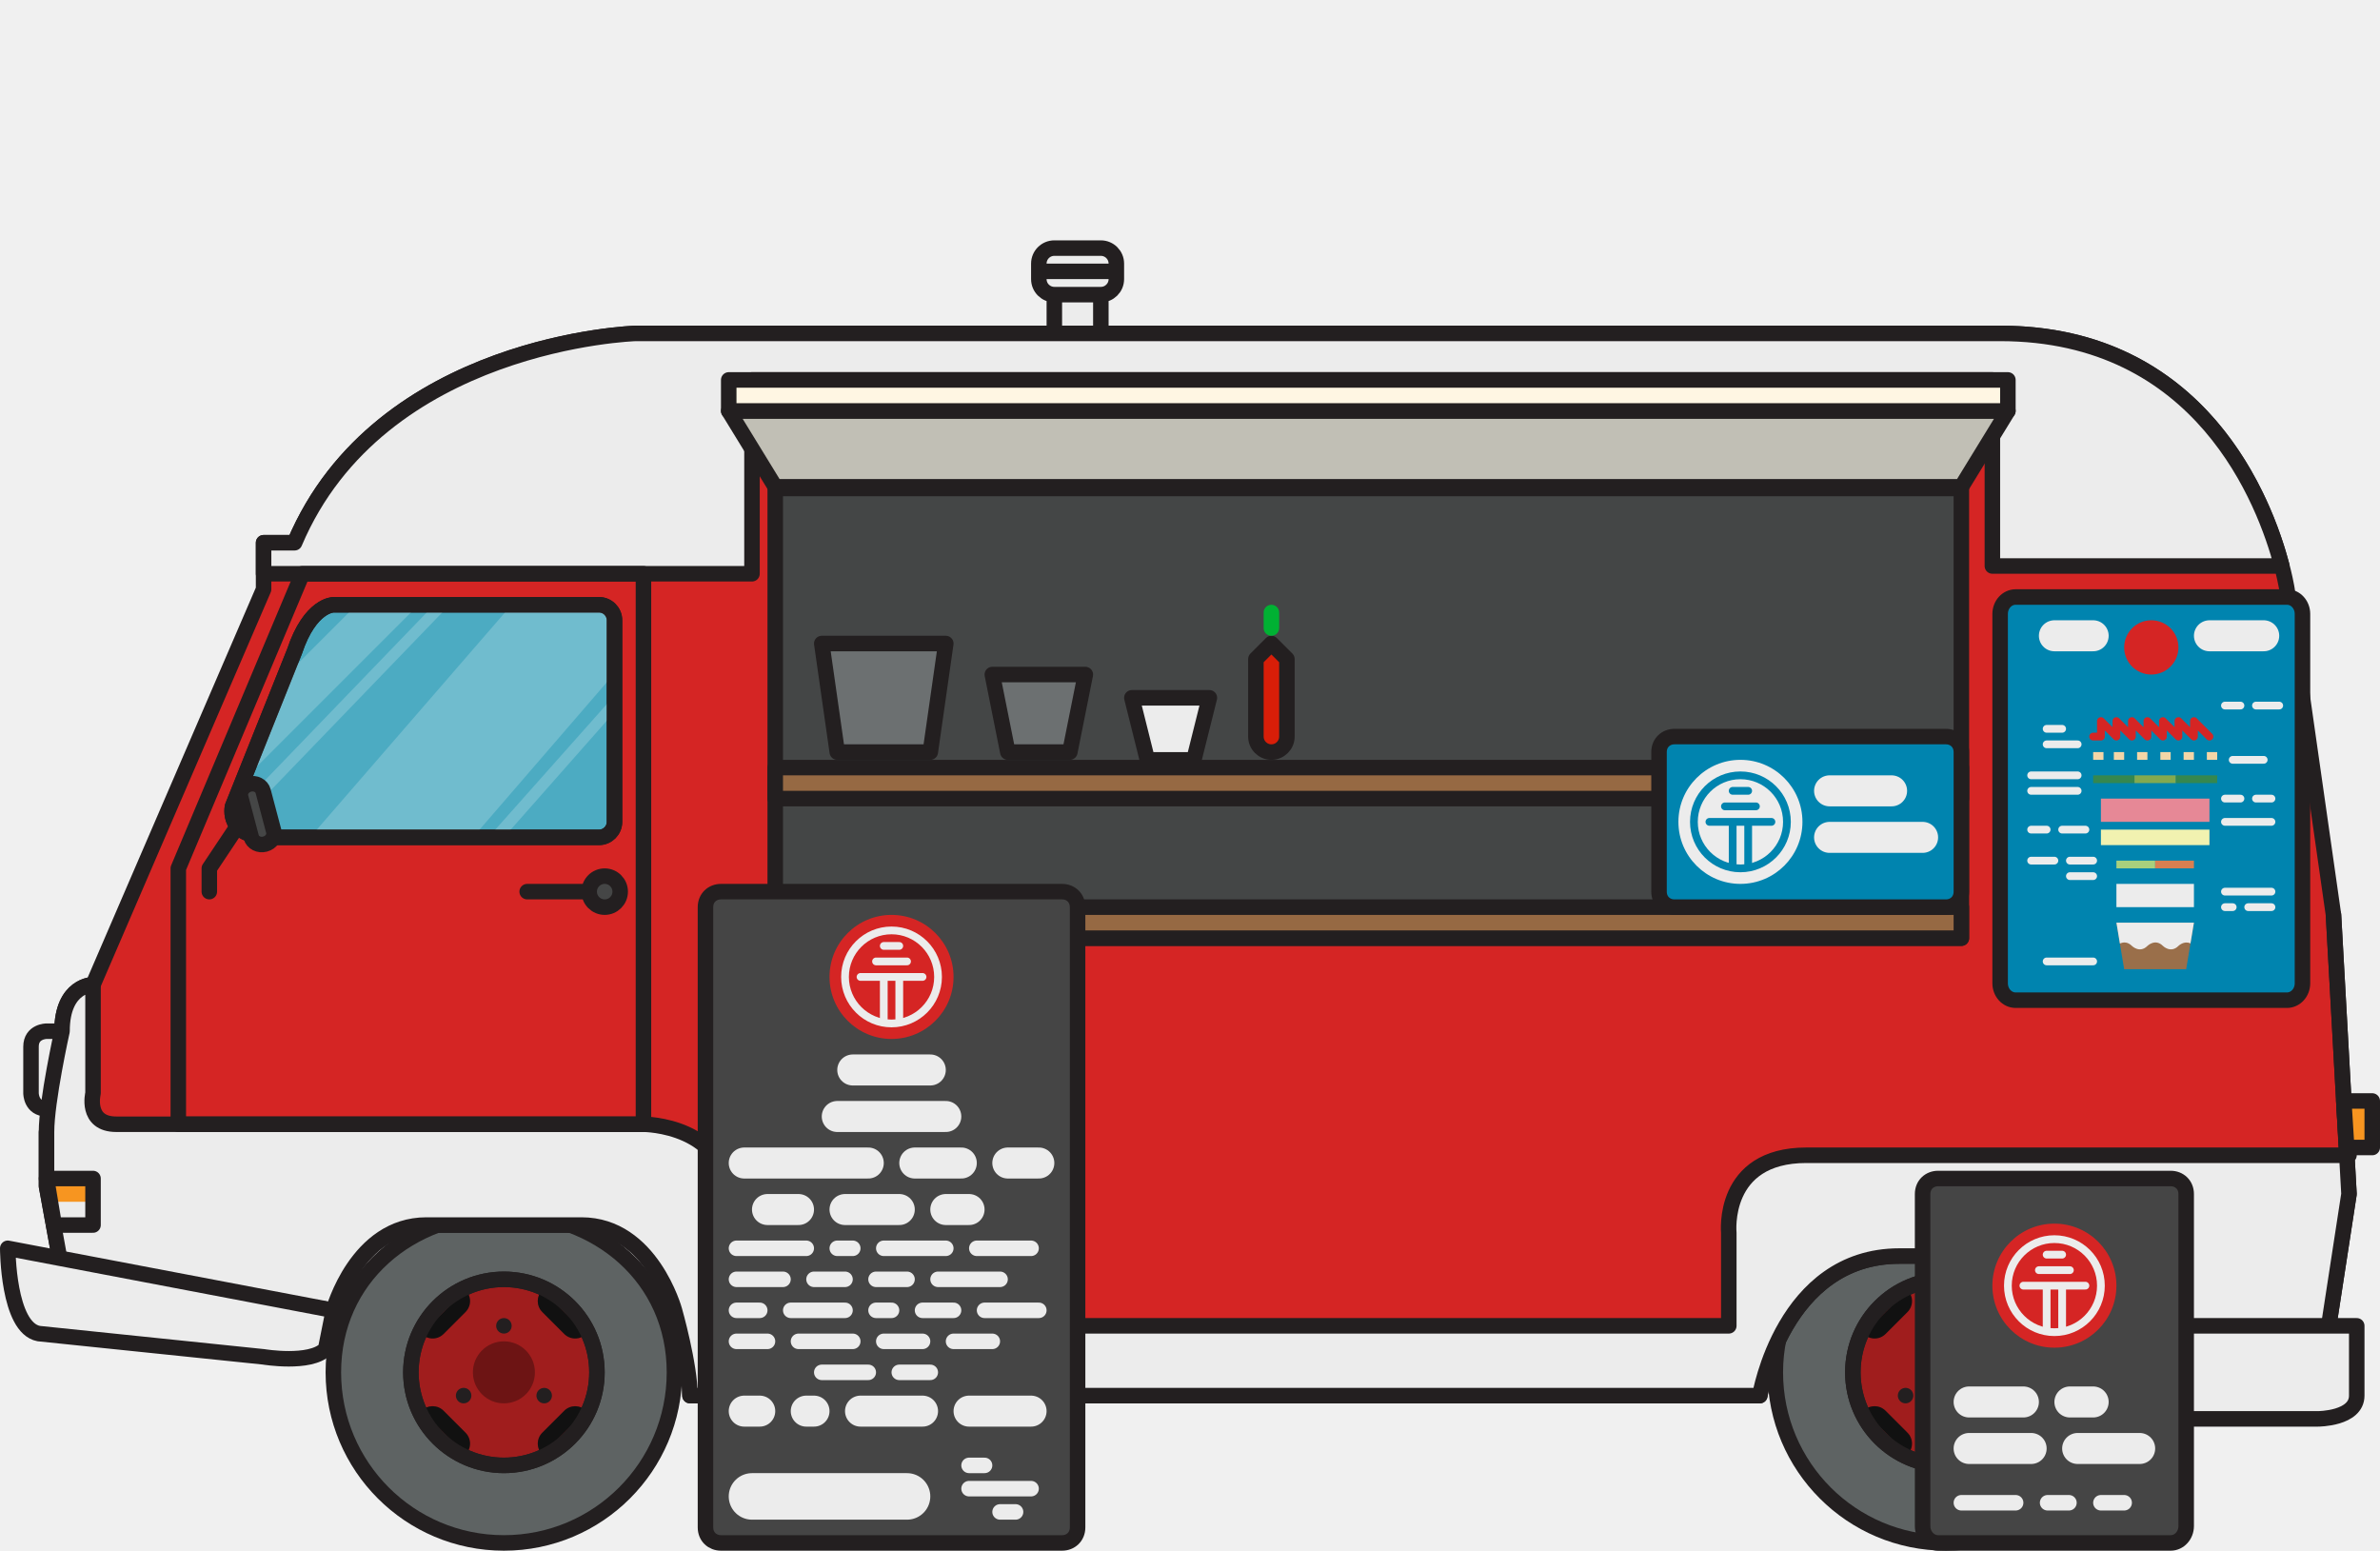
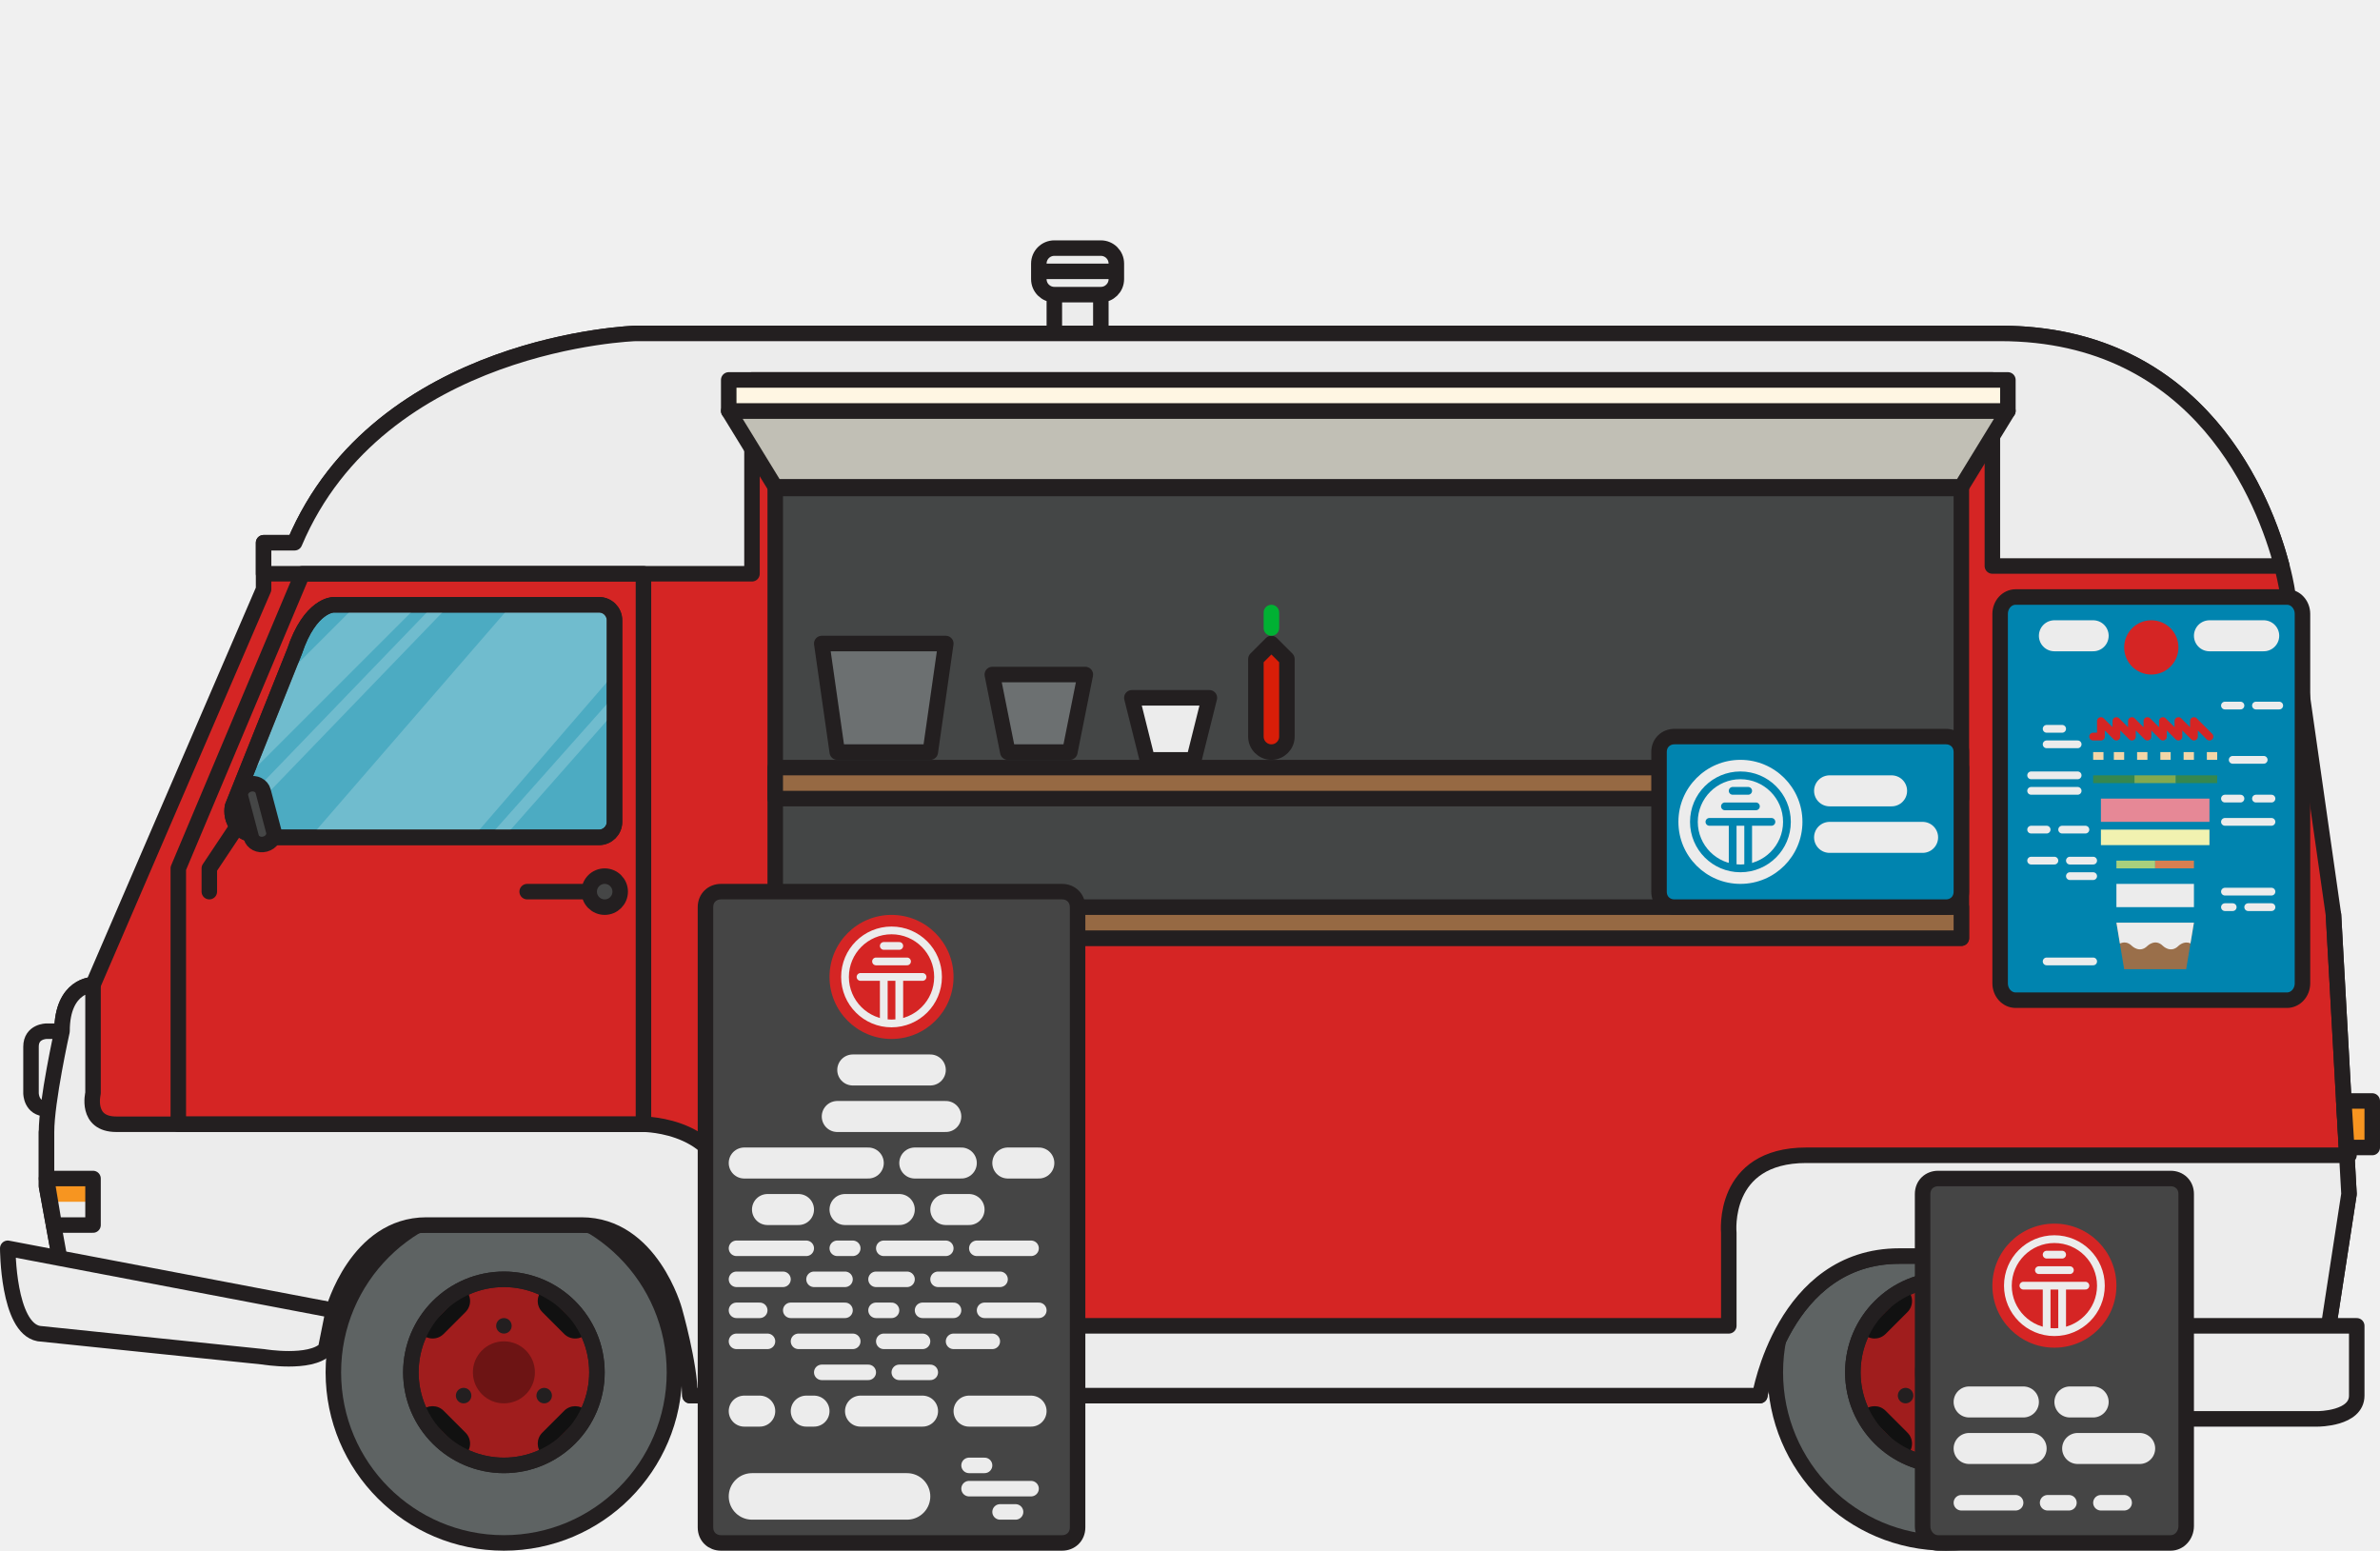
- <svg xmlns="http://www.w3.org/2000/svg" version="1.1" id="Layer_1" x="0px" y="0px" width="614px" height="400px" viewBox="0 0 614 400" enable-background="new 0 0 614 400" xml:space="preserve">
-   <path fill="none" stroke="#B9529F" stroke-width="4" stroke-linecap="round" stroke-linejoin="round" stroke-miterlimit="10" d="  M278,160.07" />
+ <svg xmlns="http://www.w3.org/2000/svg" width="614" height="400" viewBox="-0.5 0 614 400" enable-background="new -0.5 0 614 400">
  <g class="wheel">
-     <path fill="#5E6363" stroke="#231F20" stroke-width="4" stroke-miterlimit="10" d="M174,354c0,24.3-19.7,44-44,44s-44-19.7-44-44   s19.7-41,44-41S174,329.7,174,354z" />
-     <circle fill="#A01D1D" stroke="#231F20" stroke-width="4" stroke-linecap="round" stroke-linejoin="round" stroke-miterlimit="10" cx="130" cy="354" r="24" />
+     <circle fill="#5E6363" stroke="#231F20" stroke-width="4" stroke-miterlimit="10" cx="501.5" cy="354" r="44" />
+     <circle fill="#A01D1D" stroke="#231F20" stroke-width="4" stroke-linecap="round" stroke-linejoin="round" stroke-miterlimit="10" cx="501.5" cy="354" r="24" />
+     <path fill="#111" d="M491.6 332.787c1.563 1.562 1.563 4.095 0 5.656l-5.655 5.656c-1.562 1.56-4.096 1.56-5.656 0l11.31-11.313zm19.8 42.426c-1.563-1.562-1.563-4.094 0-5.656l5.657-5.656c1.562-1.56 4.094-1.56 5.655 0L511.4 375.214zm-31.114-11.315c1.562-1.562 4.095-1.562 5.656 0l5.656 5.656c1.56 1.562 1.56 4.096 0 5.654l-11.312-11.31zm42.427-19.798c-1.562 1.562-4.096 1.562-5.657 0l-5.656-5.656c-1.563-1.562-1.563-4.094 0-5.653l11.313 11.31z" />
+     <circle fill="#6D1414" cx="501.5" cy="354" r="8" />
+     <circle fill="none" stroke="#231F20" stroke-width="4" stroke-miterlimit="10" cx="501.5" cy="354" r="24" />
+     <path fill="#231F20" d="M503.502 342c-.004 1.104-.897 2.002-2 2-1.104-.002-1.998-.896-2-2-.004-1.105.896-2.004 2-2 1.104 0 1.998.896 2 2zm-13.396 16.266c.96-.55 2.185-.224 2.732.73.55.958.223 2.18-.734 2.734-.953.555-2.183.225-2.73-.733-.553-.956-.223-2.18.73-2.73h.002zm20.786 3.466c-.955-.56-1.285-1.78-.732-2.732s1.773-1.28 2.732-.73c.957.55 1.285 1.777.73 2.73-.55.957-1.775 1.283-2.73.732z" />
+   </g>
+   <g class="wheel">
+     <circle fill="#5E6363" stroke="#231F20" stroke-width="4" stroke-miterlimit="10" cx="129.5" cy="354" r="44" />
+     <circle fill="#A01D1D" stroke="#231F20" stroke-width="4" stroke-linecap="round" stroke-linejoin="round" stroke-miterlimit="10" cx="129.5" cy="354" r="24" />
+     <path fill="#111" d="M119.6 332.787c1.563 1.562 1.563 4.095 0 5.656l-5.656 5.656c-1.562 1.56-4.095 1.56-5.656 0l11.312-11.313zm19.8 42.426c-1.562-1.562-1.562-4.094 0-5.656l5.657-5.656c1.562-1.56 4.095-1.56 5.656 0L139.4 375.214zm-31.114-11.315c1.562-1.562 4.095-1.562 5.657 0l5.656 5.656c1.56 1.562 1.56 4.096 0 5.654l-11.314-11.31zm42.427-19.798c-1.562 1.562-4.096 1.562-5.657 0l-5.657-5.656c-1.564-1.562-1.564-4.094 0-5.653l11.313 11.31z" />
+     <circle fill="#6D1414" cx="129.5" cy="354" r="8" />
+     <circle fill="none" stroke="#231F20" stroke-width="4" stroke-miterlimit="10" cx="129.5" cy="354" r="24" />
+     <path fill="#231F20" d="M131.502 342c-.004 1.104-.898 2.002-2 2-1.104-.002-1.998-.896-2-2-.004-1.105.896-2.004 2-2 1.104 0 1.998.896 2 2zm-13.396 16.266c.96-.55 2.185-.224 2.733.73.55.958.22 2.18-.735 2.734-.954.555-2.183.225-2.73-.733-.553-.956-.223-2.18.73-2.73zm20.786 3.466c-.956-.56-1.286-1.78-.733-2.732.552-.953 1.773-1.28 2.73-.73.96.55 1.287 1.777.73 2.73-.55.957-1.774 1.283-2.728.732z" />
+   </g>
+   <path fill="none" stroke="#B9529F" stroke-width="4" stroke-linecap="round" stroke-linejoin="round" stroke-miterlimit="10" d="M277.5 160.07" />
+   <path fill="#ECECEC" stroke="#231F20" stroke-width="4" stroke-miterlimit="10" d="M279.5 74c2.21 0 4 1.79 4 4v10h-11.998V78c-.002-2.21 1.79-4 3.998-4h4z" />
+   <path fill="#eee" stroke="#231F20" stroke-width="4" stroke-linecap="round" stroke-linejoin="round" stroke-miterlimit="10" d="M15.5 266h-4s-4 0-4 4v12s0 4 4 4" />
+   <path fill="#D52524" stroke="#231F20" stroke-width="4" stroke-linecap="round" stroke-linejoin="round" stroke-miterlimit="10" d="M11.5 292v14l4 22 70 10s6-22 24-22h40c18 0 24 22 24 22s4 14 4 22h276s6-36 36-36h24c30 0 36 36 36 36h48l8-52-4-72-12-84s-10-66-74-66h-352s-66 2-88 54h-8v12l-44 102s-8 0-8 12" />
+   <path fill="#ECECEC" stroke="#231F20" stroke-width="4" stroke-linecap="round" stroke-linejoin="round" stroke-miterlimit="10" d="M605.5 298h-140c-22 0-20 20-20 20v24h-258v-32c0-20-22-20-22-20h-136c-8 0-6-8-6-8v-28s-8 0-8 12c0 0-4 18-4 26v14l4 22 70 10s6-22 24-22h40c18 0 24 22 24 22s4 14 4 22h276s6-36 36-36h24c30 0 36 36 36 36h48l8-52-4-72" />
+   <path fill="#ECECEC" stroke="#231F20" stroke-width="4" stroke-linecap="round" stroke-linejoin="round" stroke-miterlimit="10" d="M515.5 86h-352s-66 2-88 54h-8v8h126V98h320v48h74l.656-.09C583.852 129.57 567.5 86 515.5 86zm46 256v24h36s10 0 10-6v-18h-46z" />
+   <path fill="#ECECEC" stroke="#231F20" stroke-width="4" stroke-miterlimit="10" d="M287.5 72c0 2.21-1.79 4-4 4h-12c-2.21 0-4-1.79-4-4v-4c0-2.21 1.79-4 4-4h12c2.21 0 4 1.79 4 4v4zm-20-2h22" />
+   <path fill="none" stroke="#231F20" stroke-width="4" stroke-linecap="round" stroke-linejoin="round" stroke-miterlimit="10" d="M165.5 148v142h-120v-66l32-76h88z" />
+   <path fill="#ECECEC" stroke="#231F20" stroke-width="4" stroke-linecap="round" stroke-linejoin="round" stroke-miterlimit="10" d="M1.5 322s0 20.5 8 22l58 6s12 2 16-2l2-10-84-16z" />
+   <g stroke="#231F20" stroke-width="4" stroke-linecap="round" stroke-linejoin="round" stroke-miterlimit="10">
+     <path fill="#C1BFB5" d="M505.5 125.575l12-19.575h-330l12 19.575h306z" />
+     <path fill="#FFF6E3" d="M187.5 98h330v8h-330v-8z" />
+     <path fill="#444646" d="M199.5 126h306v116h-306V126z" />
+     <path fill="#966943" d="M199.5 234h306v8h-306v-8zm0-36h306v8h-306v-8z" />
+   </g>
+   <path fill="#454646" stroke="#231F20" stroke-width="4" stroke-linecap="round" stroke-linejoin="round" stroke-miterlimit="10" d="M155.5 234c2.21 0 4-1.79 4-4s-1.79-4-4-4-4 1.79-4 4 1.79 4 4 4zm-4-4h-16" />
+   <path fill="#4CABC2" stroke="#231F20" stroke-width="4" stroke-linecap="round" stroke-linejoin="round" stroke-miterlimit="10" d="M88.03 216h66c2.21 0 4-1.79 4-4v-52c0-2.21-1.79-4-4-4H85.5s-6 0-10 12l-16 40s-2 8 10 8h18.53z" />
+   <path opacity=".2" fill="#fff" enable-background="new" d="M107.5 156l-45 45 9-25 20-20h16zm8 0l-54 56-3-1 53-55h4zm44 26l-30 34h-4l32-36 2 2zm0-10l-38 44h-42l52-60h26l2 16z" />
+   <path fill="none" stroke="#231F20" stroke-width="4" stroke-linecap="round" stroke-linejoin="round" stroke-miterlimit="10" d="M88.03 216h66c2.21 0 4-1.79 4-4v-52c0-2.21-1.79-4-4-4H85.5s-6 0-10 12l-16 40s-2 8 10 8h18.53z" />
+   <path fill="#ECECEC" d="M11.5 310h12v6h-12v-6z" />
+   <path fill="#F79520" d="M11.5 304h12v6h-12v-6z" />
+   <path fill="none" stroke="#231F20" stroke-width="4" stroke-linecap="round" stroke-linejoin="round" stroke-miterlimit="10" d="M13.5 316h10v-12h-12l2 12z" />
+   <path fill="#454646" stroke="#231F20" stroke-width="4" stroke-linecap="round" stroke-linejoin="round" stroke-miterlimit="10" d="M70.113 214.387c.378 1.424-.616 2.922-2.217 3.348-1.6.427-3.206-.387-3.583-1.81l-2.732-10.312c-.376-1.424.617-2.922 2.22-3.346 1.6-.43 3.204.385 3.58 1.81l2.733 10.31z" />
+   <path fill="none" stroke="#231F20" stroke-width="4" stroke-linecap="round" stroke-linejoin="round" stroke-miterlimit="10" d="M61.5 212l-8 12v6" />
+   <path fill="#0084AF" stroke="#231F20" stroke-width="4" stroke-linecap="round" stroke-linejoin="round" stroke-miterlimit="10" d="M593.5 158.363c0-2.41-1.79-4.363-4-4.363h-70c-2.21 0-4 1.954-4 4.363v95.274c0 2.41 1.79 4.362 4 4.362h70c2.21 0 4-1.956 4-4.365v-95.272z" />
+   <path fill="#9A6F4A" d="M545.5 238l2 12h16l2-12h-20z" />
+   <path fill="none" stroke="#ECECEC" stroke-width="8" stroke-linecap="round" stroke-linejoin="round" stroke-miterlimit="10" d="M529.5 164h10m30 0h14" />
+   <path fill="none" stroke="#ECECEC" stroke-width="2" stroke-linecap="round" stroke-linejoin="round" stroke-miterlimit="10" d="M573.5 182h4m-50 6h4m-4 4h8m-12 8h12m-12 4h12m-12 10h4m4 0h6m-14 8h6m4 0h6m-6 4h6m-12 22h12m36-52h8m-10 10h4m4 0h4m-12 6h12m-12 18h12m-12 4h2m4 0h6m-4-52h6" />
+   <circle fill="#D52524" cx="554.5" cy="167" r="7" />
+   <path fill="#ECECEC" d="M545.5 228h20v6h-20v-6z" />
+   <path fill="#F1F2B0" d="M541.5 214h28v4h-28v-4z" />
+   <path fill="#E68896" d="M541.5 206h28v6h-28v-6z" />
+   <path fill="#A9D07D" d="M545.5 222h10v2h-10v-2z" />
+   <path fill="#D97F51" d="M555.5 222h10v2h-10v-2z" />
+   <path fill="#35874F" d="M539.5 200h10.667v2H539.5v-2z" />
+   <path fill="#F3D6A7" d="M539.5 194h2.667v2H539.5v-2zm5.333 0h2.667v2h-2.667v-2zm6 0h2.667v2h-2.667v-2zm6 0h2.667v2h-2.667v-2zm6 0h2.667v2h-2.667v-2zm6 0h2.667v2h-2.667v-2z" />
+   <path fill="#82A94F" d="M550.167 200h10.667v2h-10.667v-2z" />
+   <path fill="#35874F" d="M560.834 200H571.5v2h-10.666v-2z" />
+   <path fill="none" stroke="#D52524" stroke-width="2" stroke-linecap="round" stroke-linejoin="round" stroke-miterlimit="10" d="M539.5 190h2v-4l4 4v-4l4 4v-4l4 4v-4l4 4v-4l4 4v-4l4 4v-4l4 4" />
+   <path fill="#ECECEC" d="M549.5 244s2 2 4 0c0 0 2-2 4 0 0 0 2 2 4 0 0 0 1.445-1.436 3.107-.643L565.5 238h-20l.898 5.395c.77-.366 1.935-.562 3.102.605z" />
+   <path fill="#F79520" stroke="#231F20" stroke-width="4" stroke-linecap="round" stroke-linejoin="round" stroke-miterlimit="10" d="M604.906 296h6.594v-12h-7.344l.75 12z" />
+   <path fill="#0084AF" stroke="#231F20" stroke-width="4" stroke-linecap="round" stroke-linejoin="round" stroke-miterlimit="10" d="M505.5 194c0-2.41-1.79-4-4-4h-70c-2.21 0-4 1.59-4 4v36c0 2.41 1.79 4 4 4h70c2.21 0 4-1.59 4-4v-36z" />
+   <circle fill="#ECECEC" cx="448.5" cy="212" r="16" />
+   <g fill="none" stroke="#0084AF" stroke-width="2" stroke-linecap="round" stroke-linejoin="round" stroke-miterlimit="10">
+     <path d="M446.5 223v-11m4 11v-11m-10 0h16m-12-4h8m-6-4h4" />
+     <circle cx="448.5" cy="212" r="12" />
+   </g>
+   <path fill="none" stroke="#ECECEC" stroke-width="8" stroke-linecap="round" stroke-linejoin="round" stroke-miterlimit="10" d="M471.5 204h16m-16 12h24" />
+   <path fill="#ECECEC" stroke="#231F20" stroke-width="4" stroke-linecap="round" stroke-linejoin="round" stroke-miterlimit="10" d="M307.5 196h-12l-4-16h20l-4 16z" />
+   <path fill="#D81E08" stroke="#231F20" stroke-width="4" stroke-linecap="round" stroke-linejoin="round" stroke-miterlimit="10" d="M331.5 170v20c0 2.21-1.79 4-4 4s-4-1.79-4-4v-20l4-4 4 4z" />
+   <path fill="#CE3746" stroke="#00B133" stroke-width="4" stroke-linecap="round" stroke-linejoin="round" stroke-miterlimit="10" d="M327.5 162v-4" />
+   <path fill="#6C7071" stroke="#231F20" stroke-width="4" stroke-linecap="round" stroke-linejoin="round" stroke-miterlimit="10" d="M259.5 194l-4-20h24l-4 20h-16zm-44 0l-4-28h32l-4 28h-24z" />
+   <g class="wheel">
+     <path fill="#454545" stroke="#231F20" stroke-width="4" stroke-linecap="round" stroke-linejoin="round" stroke-miterlimit="10" d="M277.5 234c0-2.41-1.79-4-4-4h-88c-2.21 0-4 1.59-4 4v160c0 2.41 1.79 4 4 4h88c2.21 0 4-1.59 4-4V234z" />
+     <path fill="none" stroke="#ECECEC" stroke-width="8" stroke-linecap="round" stroke-linejoin="round" stroke-miterlimit="10" d="M219.5 276h20m-48 24h32m-26 12h8m-14 52h4" />
+     <path fill="none" stroke="#ECECEC" stroke-width="12" stroke-linecap="round" stroke-linejoin="round" stroke-miterlimit="10" d="M193.5 386h40" />
+     <path fill="none" stroke="#ECECEC" stroke-width="8" stroke-linecap="round" stroke-linejoin="round" stroke-miterlimit="10" d="M221.5 364h16m12 0h16m-58 0h2m8-52h14m12 0h6m-14-12h12m12 0h8m-52-12h28" />
+     <path fill="none" stroke="#ECECEC" stroke-width="4" stroke-linecap="round" stroke-linejoin="round" stroke-miterlimit="10" d="M189.5 322h18m-18 8h12m-12 8h6m-6 8h8m8 0h14m-8 8h12m8 0h8m-12-8h10m8 0h10m-52-8h14m8 0h4m8 0h8m8 0h14m-18 40h4m4 12h4m-12-6h16m-56-54h8m8 0h8m8 0h16m-42-8h4m8 0h16m8 0h14" />
+     <circle fill="#D52524" cx="229.5" cy="252" r="16" />
+     <path fill="#454545" stroke="#ECECEC" stroke-width="2" stroke-linecap="round" stroke-linejoin="round" stroke-miterlimit="10" d="M227.5 263v-11m4 11v-11m-10 0h16m-12-4h8m-6-4h4" />
+     <circle fill="none" stroke="#ECECEC" stroke-width="2" stroke-linecap="round" stroke-linejoin="round" stroke-miterlimit="10" cx="229.5" cy="252" r="12" />
    <g>
-       <path fill="#111111" d="M120.1,332.787c1.563,1.562,1.563,4.095,0,5.656l-5.656,5.656c-1.562,1.562-4.095,1.562-5.656,0    L120.1,332.787L120.1,332.787z M139.9,375.213c-1.562-1.562-1.562-4.094,0-5.656l5.657-5.656c1.562-1.56,4.095-1.56,5.656,0    L139.9,375.213L139.9,375.213z M108.786,363.898c1.562-1.562,4.095-1.562,5.657,0l5.656,5.656c1.56,1.562,1.56,4.096,0,5.655    L108.786,363.898L108.786,363.898z M151.213,344.1c-1.562,1.562-4.096,1.562-5.657,0l-5.657-5.656    c-1.563-1.562-1.563-4.094,0-5.654L151.213,344.1L151.213,344.1z" />
+       <path fill="#454545" stroke="#231F20" stroke-width="4" stroke-linecap="round" stroke-linejoin="round" stroke-miterlimit="10" d="M563.5 308c0-2.41-1.79-4-4-4h-60c-2.21 0-4 1.59-4 4v85.637c0 2.41 1.79 4.363 4 4.363h60c2.21 0 4-1.954 4-4.363V308z" />
+       <path fill="none" stroke="#ECECEC" stroke-width="8" stroke-linecap="round" stroke-linejoin="round" stroke-miterlimit="10" d="M533.5 361.637h6m-32 12h16m12 0h16m-44-12h14" />
+       <path fill="none" stroke="#ECECEC" stroke-width="4" stroke-linecap="round" stroke-linejoin="round" stroke-miterlimit="10" d="M505.5 387.637h14m8.25 0h5.5m8.25 0h6" />
+       <circle fill="#D52524" cx="529.5" cy="331.637" r="16" />
+       <path fill="#454545" stroke="#ECECEC" stroke-width="2" stroke-linecap="round" stroke-linejoin="round" stroke-miterlimit="10" d="M527.5 342.637v-11m4 11v-11m-10 0h16m-12-4h8m-6-4h4" />
+       <circle fill="none" stroke="#ECECEC" stroke-width="2" stroke-linecap="round" stroke-linejoin="round" stroke-miterlimit="10" cx="529.5" cy="331.637" r="12" />
    </g>
-     <circle fill="#6D1414" cx="130" cy="354" r="8" />
-     <circle fill="none" stroke="#231F20" stroke-width="4" stroke-miterlimit="10" cx="130" cy="354" r="24" />
-     <path fill="#231F20" d="M132.002,342c-0.004,1.104-0.898,2.002-2,2c-1.104-0.002-1.998-0.896-2-2c-0.004-1.105,0.896-2.004,2-2   C131.106,340,132,340.896,132.002,342z M118.606,358.266c0.96-0.55,2.185-0.224,2.733,0.73c0.55,0.958,0.222,2.18-0.734,2.734   c-0.954,0.555-2.183,0.225-2.73-0.733c-0.553-0.956-0.223-2.181,0.73-2.729L118.606,358.266z M139.392,361.732   c-0.956-0.559-1.286-1.779-0.733-2.732c0.553-0.953,1.774-1.279,2.732-0.73c0.958,0.551,1.286,1.777,0.73,2.73   C141.571,361.957,140.346,362.283,139.392,361.732L139.392,361.732z" />
  </g>
-   <path fill="#ECECEC" stroke="#231F20" stroke-width="4" stroke-miterlimit="10" d="M280,74c2.21,0,4,1.79,4,4v10h-11.998V78  c-0.002-2.21,1.79-4,3.998-4H280z" />
-   <path fill="#EEEEEE" stroke="#231F20" stroke-width="4" stroke-linecap="round" stroke-linejoin="round" stroke-miterlimit="10" d="  M16,266h-4c0,0-4,0-4,4v12c0,0,0,4,4,4" />
-   <circle fill="#6D1414" cx="502" cy="354" r="8" />
-   <g class="wheel">
-     <path fill="#5E6363" stroke="#231F20" stroke-width="4" stroke-miterlimit="10" d="M546,354c0,24.3-19.7,44-44,44s-44-19.7-44-44   s19.7-41,44-41S546,329.7,546,354z" />
-     <circle fill="#A01D1D" stroke="#231F20" stroke-width="4" stroke-linecap="round" stroke-linejoin="round" stroke-miterlimit="10" cx="502" cy="354" r="24" />
-     <g>
-       <path fill="#111111" d="M492.1,332.787c1.563,1.562,1.563,4.095,0,5.656l-5.653,5.656c-1.562,1.562-4.098,1.562-5.656,0    L492.1,332.787L492.1,332.787z M511.9,375.213c-1.562-1.562-1.562-4.094,0-5.656l5.654-5.656c1.562-1.56,4.097-1.56,5.656,0    L511.9,375.213L511.9,375.213z M480.786,363.898c1.562-1.562,4.095-1.562,5.657,0l5.653,5.656c1.562,1.562,1.562,4.096,0,5.655    L480.786,363.898L480.786,363.898z M523.213,344.1c-1.562,1.562-4.096,1.562-5.657,0l-5.654-5.656    c-1.563-1.562-1.563-4.094,0-5.654L523.213,344.1L523.213,344.1z" />
-     </g>
-     <circle fill="none" stroke="#231F20" stroke-width="4" stroke-miterlimit="10" cx="502" cy="354" r="24" />
-     <path fill="#231F20" d="M504.002,342c-0.004,1.104-0.898,2.002-2,2c-1.104-0.002-1.998-0.896-2-2c-0.004-1.105,0.896-2.004,2-2   C503.106,340,504,340.896,504.002,342z M490.606,358.266c0.96-0.55,2.185-0.224,2.73,0.73c0.55,0.958,0.222,2.18-0.731,2.734   c-0.955,0.554-2.186,0.225-2.73-0.733c-0.553-0.956-0.223-2.181,0.73-2.729L490.606,358.266z M511.392,361.732   c-0.956-0.559-1.283-1.779-0.73-2.732s1.771-1.279,2.729-0.73c0.958,0.551,1.286,1.777,0.73,2.73   C513.571,361.957,512.346,362.283,511.392,361.732L511.392,361.732z" />
-   </g>
-   <path fill="#D52524" stroke="#231F20" stroke-width="4" stroke-linecap="round" stroke-linejoin="round" stroke-miterlimit="10" d="  M12,292v14l4,22l70,10c0,0,6-22,24-22h40c18,0,24,22,24,22s4,14,4,22h276c0,0,6-36,36-36h24c30,0,36,36,36,36h48l8-52l-4-72l-12-84  c0,0-10-66-74-66H164c0,0-66,2-88,54h-8v12L24,254c0,0-8,0-8,12" />
-   <path fill="#ECECEC" stroke="#231F20" stroke-width="4" stroke-linecap="round" stroke-linejoin="round" stroke-miterlimit="10" d="  M606,298H466c-22,0-20,20-20,20v24H188v-32c0-20-22-20-22-20H30c-8,0-6-8-6-8v-28c0,0-8,0-8,12c0,0-4,18-4,26v14l4,22l70,10  c0,0,6-22,24-22h40c18,0,24,22,24,22s4,14,4,22h276c0,0,6-36,36-36h24c30,0,36,36,36,36h48l8-52l-4-72" />
-   <path fill="#ECECEC" stroke="#231F20" stroke-width="4" stroke-linecap="round" stroke-linejoin="round" stroke-miterlimit="10" d="  M516,86H164c0,0-66,2-88,54h-8v8h126V98h320v48h74l0.656-0.09C584.352,129.57,568,86,516,86z M562,342v24h36c0,0,10,0,10-6v-18H562z  " />
-   <path fill="#ECECEC" stroke="#231F20" stroke-width="4" stroke-miterlimit="10" d="M288,72c0,2.21-1.79,4-4,4h-12  c-2.21,0-4-1.79-4-4v-4c0-2.21,1.79-4,4-4h12c2.21,0,4,1.79,4,4V72z M268,70h22" />
-   <path fill="none" stroke="#231F20" stroke-width="4" stroke-linecap="round" stroke-linejoin="round" stroke-miterlimit="10" d="  M166,148v142H46v-66l32-76H166z" />
-   <path fill="#ECECEC" stroke="#231F20" stroke-width="4" stroke-linecap="round" stroke-linejoin="round" stroke-miterlimit="10" d="  M2,322c0,0,0,20.5,8,22l58,6c0,0,12,2,16-2l2-10L2,322z" />
-   <g>
-     <path fill="#C1BFB5" stroke="#231F20" stroke-width="4" stroke-linecap="round" stroke-linejoin="round" stroke-miterlimit="10" d="   M506,125.575L518,106H188l12,19.575H506z" />
-     <path fill="#FFF6E3" stroke="#231F20" stroke-width="4" stroke-linecap="round" stroke-linejoin="round" stroke-miterlimit="10" d="   M188,98h330v8H188V98z" />
-     <path fill="#444646" stroke="#231F20" stroke-width="4" stroke-linecap="round" stroke-linejoin="round" stroke-miterlimit="10" d="   M200,126h306v116H200V126z" />
-     <path fill="#966943" stroke="#231F20" stroke-width="4" stroke-linecap="round" stroke-linejoin="round" stroke-miterlimit="10" d="   M200,234h306v8H200V234z M200,198h306v8H200V198z" />
-   </g>
-   <path fill="#454646" stroke="#231F20" stroke-width="4" stroke-linecap="round" stroke-linejoin="round" stroke-miterlimit="10" d="  M156,234c2.21,0,4-1.79,4-4s-1.79-4-4-4s-4,1.79-4,4S153.79,234,156,234z M152,230h-16" />
-   <path fill="#4CABC2" stroke="#231F20" stroke-width="4" stroke-linecap="round" stroke-linejoin="round" stroke-miterlimit="10" d="  M88.53,216h66c2.21,0,4-1.79,4-4v-52c0-2.21-1.79-4-4-4H86c0,0-6,0-10,12l-16,40c0,0-2,8,10,8H88.53z" />
-   <path opacity="0.2" fill="#FFFFFF" enable-background="new    " d="M108,156l-45,45l9-25l20-20H108z M116,156l-54,56l-3-1l53-55H116  z M160,182l-30,34h-4l32-36L160,182z M160,172l-38,44H80l52-60h26L160,172z" />
-   <path fill="none" stroke="#231F20" stroke-width="4" stroke-linecap="round" stroke-linejoin="round" stroke-miterlimit="10" d="  M88.53,216h66c2.21,0,4-1.79,4-4v-52c0-2.21-1.79-4-4-4H86c0,0-6,0-10,12l-16,40c0,0-2,8,10,8H88.53z" />
-   <path fill="#ECECEC" d="M12,310h12v6H12V310z" />
-   <path fill="#F79520" d="M12,304h12v6H12V304z" />
-   <path fill="none" stroke="#231F20" stroke-width="4" stroke-linecap="round" stroke-linejoin="round" stroke-miterlimit="10" d="  M14,316h10v-12H12L14,316z" />
-   <path fill="#454646" stroke="#231F20" stroke-width="4" stroke-linecap="round" stroke-linejoin="round" stroke-miterlimit="10" d="  M70.613,214.387c0.378,1.424-0.616,2.922-2.217,3.348c-1.6,0.426-3.206-0.387-3.583-1.811l-2.732-10.311  c-0.377-1.424,0.616-2.922,2.218-3.346c1.6-0.428,3.205,0.385,3.582,1.81L70.613,214.387L70.613,214.387z" />
-   <path fill="none" stroke="#231F20" stroke-width="4" stroke-linecap="round" stroke-linejoin="round" stroke-miterlimit="10" d="  M62,212l-8,12v6" />
-   <path fill="#0084AF" stroke="#231F20" stroke-width="4" stroke-linecap="round" stroke-linejoin="round" stroke-miterlimit="10" d="  M594,158.363c0-2.41-1.79-4.363-4-4.363h-70c-2.21,0-4,1.954-4,4.363v95.274c0,2.409,1.79,4.362,4,4.362h70c2.21,0,4-1.955,4-4.364  V158.363L594,158.363z" />
-   <path fill="#9A6F4A" d="M546,238l2,12h16l2-12H546z" />
-   <path fill="none" stroke="#ECECEC" stroke-width="8" stroke-linecap="round" stroke-linejoin="round" stroke-miterlimit="10" d="  M530,164h10 M570,164h14" />
-   <path fill="none" stroke="#ECECEC" stroke-width="2" stroke-linecap="round" stroke-linejoin="round" stroke-miterlimit="10" d="  M574,182h4 M528,188h4 M528,192h8 M524,200h12 M524,204h12 M524,214h4 M532,214h6 M524,222h6 M534,222h6 M534,226h6 M528,248h12   M576,196h8 M574,206h4 M582,206h4 M574,212h12 M574,230h12 M574,234h2 M580,234h6 M582,182h6" />
-   <circle fill="#D52524" cx="555" cy="167" r="7" />
-   <path fill="#ECECEC" d="M546,228h20v6h-20V228z" />
-   <path fill="#F1F2B0" d="M542,214h28v4h-28V214z" />
-   <path fill="#E68896" d="M542,206h28v6h-28V206z" />
-   <path fill="#A9D07D" d="M546,222h10v2h-10V222z" />
-   <path fill="#D97F51" d="M556,222h10v2h-10V222z" />
-   <path fill="#35874F" d="M540,200h10.667v2H540V200z" />
-   <path fill="#F3D6A7" d="M540,194h2.667v2H540V194z M545.333,194H548v2h-2.667V194z M551.333,194H554v2h-2.667V194z M557.333,194H560  v2h-2.667V194z M563.333,194H566v2h-2.667V194z M569.333,194H572v2h-2.667V194z" />
-   <path fill="#82A94F" d="M550.667,200h10.667v2h-10.667V200z" />
-   <path fill="#35874F" d="M561.334,200H572v2h-10.666V200z" />
-   <path fill="none" stroke="#D52524" stroke-width="2" stroke-linecap="round" stroke-linejoin="round" stroke-miterlimit="10" d="  M540,190h2v-4l4,4v-4l4,4v-4l4,4v-4l4,4v-4l4,4v-4l4,4v-4l4,4" />
-   <path fill="#ECECEC" d="M550,244c0,0,2,2,4,0c0,0,2-2,4,0c0,0,2,2,4,0c0,0,1.445-1.436,3.107-0.643L566,238h-20l0.898,5.395  C547.668,243.029,548.833,242.833,550,244z" />
-   <path fill="#454545" stroke="#231F20" stroke-width="4" stroke-linecap="round" stroke-linejoin="round" stroke-miterlimit="10" d="  M278,234c0-2.41-1.79-4-4-4h-88c-2.21,0-4,1.59-4,4v160c0,2.41,1.79,4,4,4h88c2.21,0,4-1.59,4-4V234z" />
-   <path fill="none" stroke="#ECECEC" stroke-width="8" stroke-linecap="round" stroke-linejoin="round" stroke-miterlimit="10" d="  M220,276h20 M192,300h32 M198,312h8 M192,364h4" />
-   <path fill="none" stroke="#ECECEC" stroke-width="12" stroke-linecap="round" stroke-linejoin="round" stroke-miterlimit="10" d="  M194,386h40" />
-   <path fill="none" stroke="#ECECEC" stroke-width="8" stroke-linecap="round" stroke-linejoin="round" stroke-miterlimit="10" d="  M222,364h16 M250,364h16 M208,364h2 M218,312h14 M244,312h6 M236,300h12 M260,300h8 M216,288h28" />
-   <path fill="none" stroke="#ECECEC" stroke-width="4" stroke-linecap="round" stroke-linejoin="round" stroke-miterlimit="10" d="  M190,322h18 M190,330h12 M190,338h6 M190,346h8 M206,346h14 M212,354h12 M232,354h8 M228,346h10 M246,346h10 M204,338h14 M226,338h4   M238,338h8 M254,338h14 M250,378h4 M258,390h4 M250,384h16 M210,330h8 M226,330h8 M242,330h16 M216,322h4 M228,322h16 M252,322h14" />
-   <circle fill="#D52524" cx="230" cy="252" r="16" />
-   <path fill="#454545" stroke="#ECECEC" stroke-width="2" stroke-linecap="round" stroke-linejoin="round" stroke-miterlimit="10" d="  M228,263v-11 M232,263v-11 M222,252h16 M226,248h8 M228,244h4" />
-   <circle fill="none" stroke="#ECECEC" stroke-width="2" stroke-linecap="round" stroke-linejoin="round" stroke-miterlimit="10" cx="230" cy="252" r="12" />
-   <path fill="#F79520" stroke="#231F20" stroke-width="4" stroke-linecap="round" stroke-linejoin="round" stroke-miterlimit="10" d="  M605.406,296H612v-12h-7.344L605.406,296z" />
-   <path fill="#454545" stroke="#231F20" stroke-width="4" stroke-linecap="round" stroke-linejoin="round" stroke-miterlimit="10" d="  M564,308c0-2.41-1.79-4-4-4h-60c-2.21,0-4,1.59-4,4v85.637c0,2.41,1.79,4.363,4,4.363h60c2.21,0,4-1.954,4-4.363V308z" />
-   <path fill="none" stroke="#ECECEC" stroke-width="8" stroke-linecap="round" stroke-linejoin="round" stroke-miterlimit="10" d="  M534,361.637h6 M508,373.637h16 M536,373.637h16 M508,361.637h14" />
-   <path fill="none" stroke="#ECECEC" stroke-width="4" stroke-linecap="round" stroke-linejoin="round" stroke-miterlimit="10" d="  M506,387.637h14 M528.25,387.637h5.5 M542,387.637h6" />
-   <circle fill="#D52524" cx="530" cy="331.637" r="16" />
-   <path fill="#454545" stroke="#ECECEC" stroke-width="2" stroke-linecap="round" stroke-linejoin="round" stroke-miterlimit="10" d="  M528,342.637v-11 M532,342.637v-11 M522,331.637h16 M526,327.637h8 M528,323.637h4" />
-   <circle fill="none" stroke="#ECECEC" stroke-width="2" stroke-linecap="round" stroke-linejoin="round" stroke-miterlimit="10" cx="530" cy="331.637" r="12" />
-   <path fill="#0084AF" stroke="#231F20" stroke-width="4" stroke-linecap="round" stroke-linejoin="round" stroke-miterlimit="10" d="  M506,194c0-2.41-1.79-4-4-4h-70c-2.21,0-4,1.59-4,4v36c0,2.41,1.79,4,4,4h70c2.21,0,4-1.59,4-4V194z" />
-   <circle fill="#ECECEC" cx="449" cy="212" r="16" />
-   <g>
-     <path fill="none" stroke="#0084AF" stroke-width="2" stroke-linecap="round" stroke-linejoin="round" stroke-miterlimit="10" d="   M447,223v-11 M451,223v-11 M441,212h16 M445,208h8 M447,204h4" />
-     <circle fill="none" stroke="#0084AF" stroke-width="2" stroke-linecap="round" stroke-linejoin="round" stroke-miterlimit="10" cx="449" cy="212" r="12" />
-   </g>
-   <path fill="none" stroke="#ECECEC" stroke-width="8" stroke-linecap="round" stroke-linejoin="round" stroke-miterlimit="10" d="  M472,204h16 M472,216h24" />
-   <path fill="#ECECEC" stroke="#231F20" stroke-width="4" stroke-linecap="round" stroke-linejoin="round" stroke-miterlimit="10" d="  M308,196h-12l-4-16h20L308,196z" />
-   <path fill="#D81E08" stroke="#231F20" stroke-width="4" stroke-linecap="round" stroke-linejoin="round" stroke-miterlimit="10" d="  M332,170v20c0,2.21-1.79,4-4,4s-4-1.79-4-4v-20l4-4L332,170z" />
-   <path fill="#CE3746" stroke="#00B133" stroke-width="4" stroke-linecap="round" stroke-linejoin="round" stroke-miterlimit="10" d="  M328,162v-4" />
-   <path fill="#6C7071" stroke="#231F20" stroke-width="4" stroke-linecap="round" stroke-linejoin="round" stroke-miterlimit="10" d="  M260,194l-4-20h24l-4,20H260z M216,194l-4-28h32l-4,28H216z" />
</svg>
